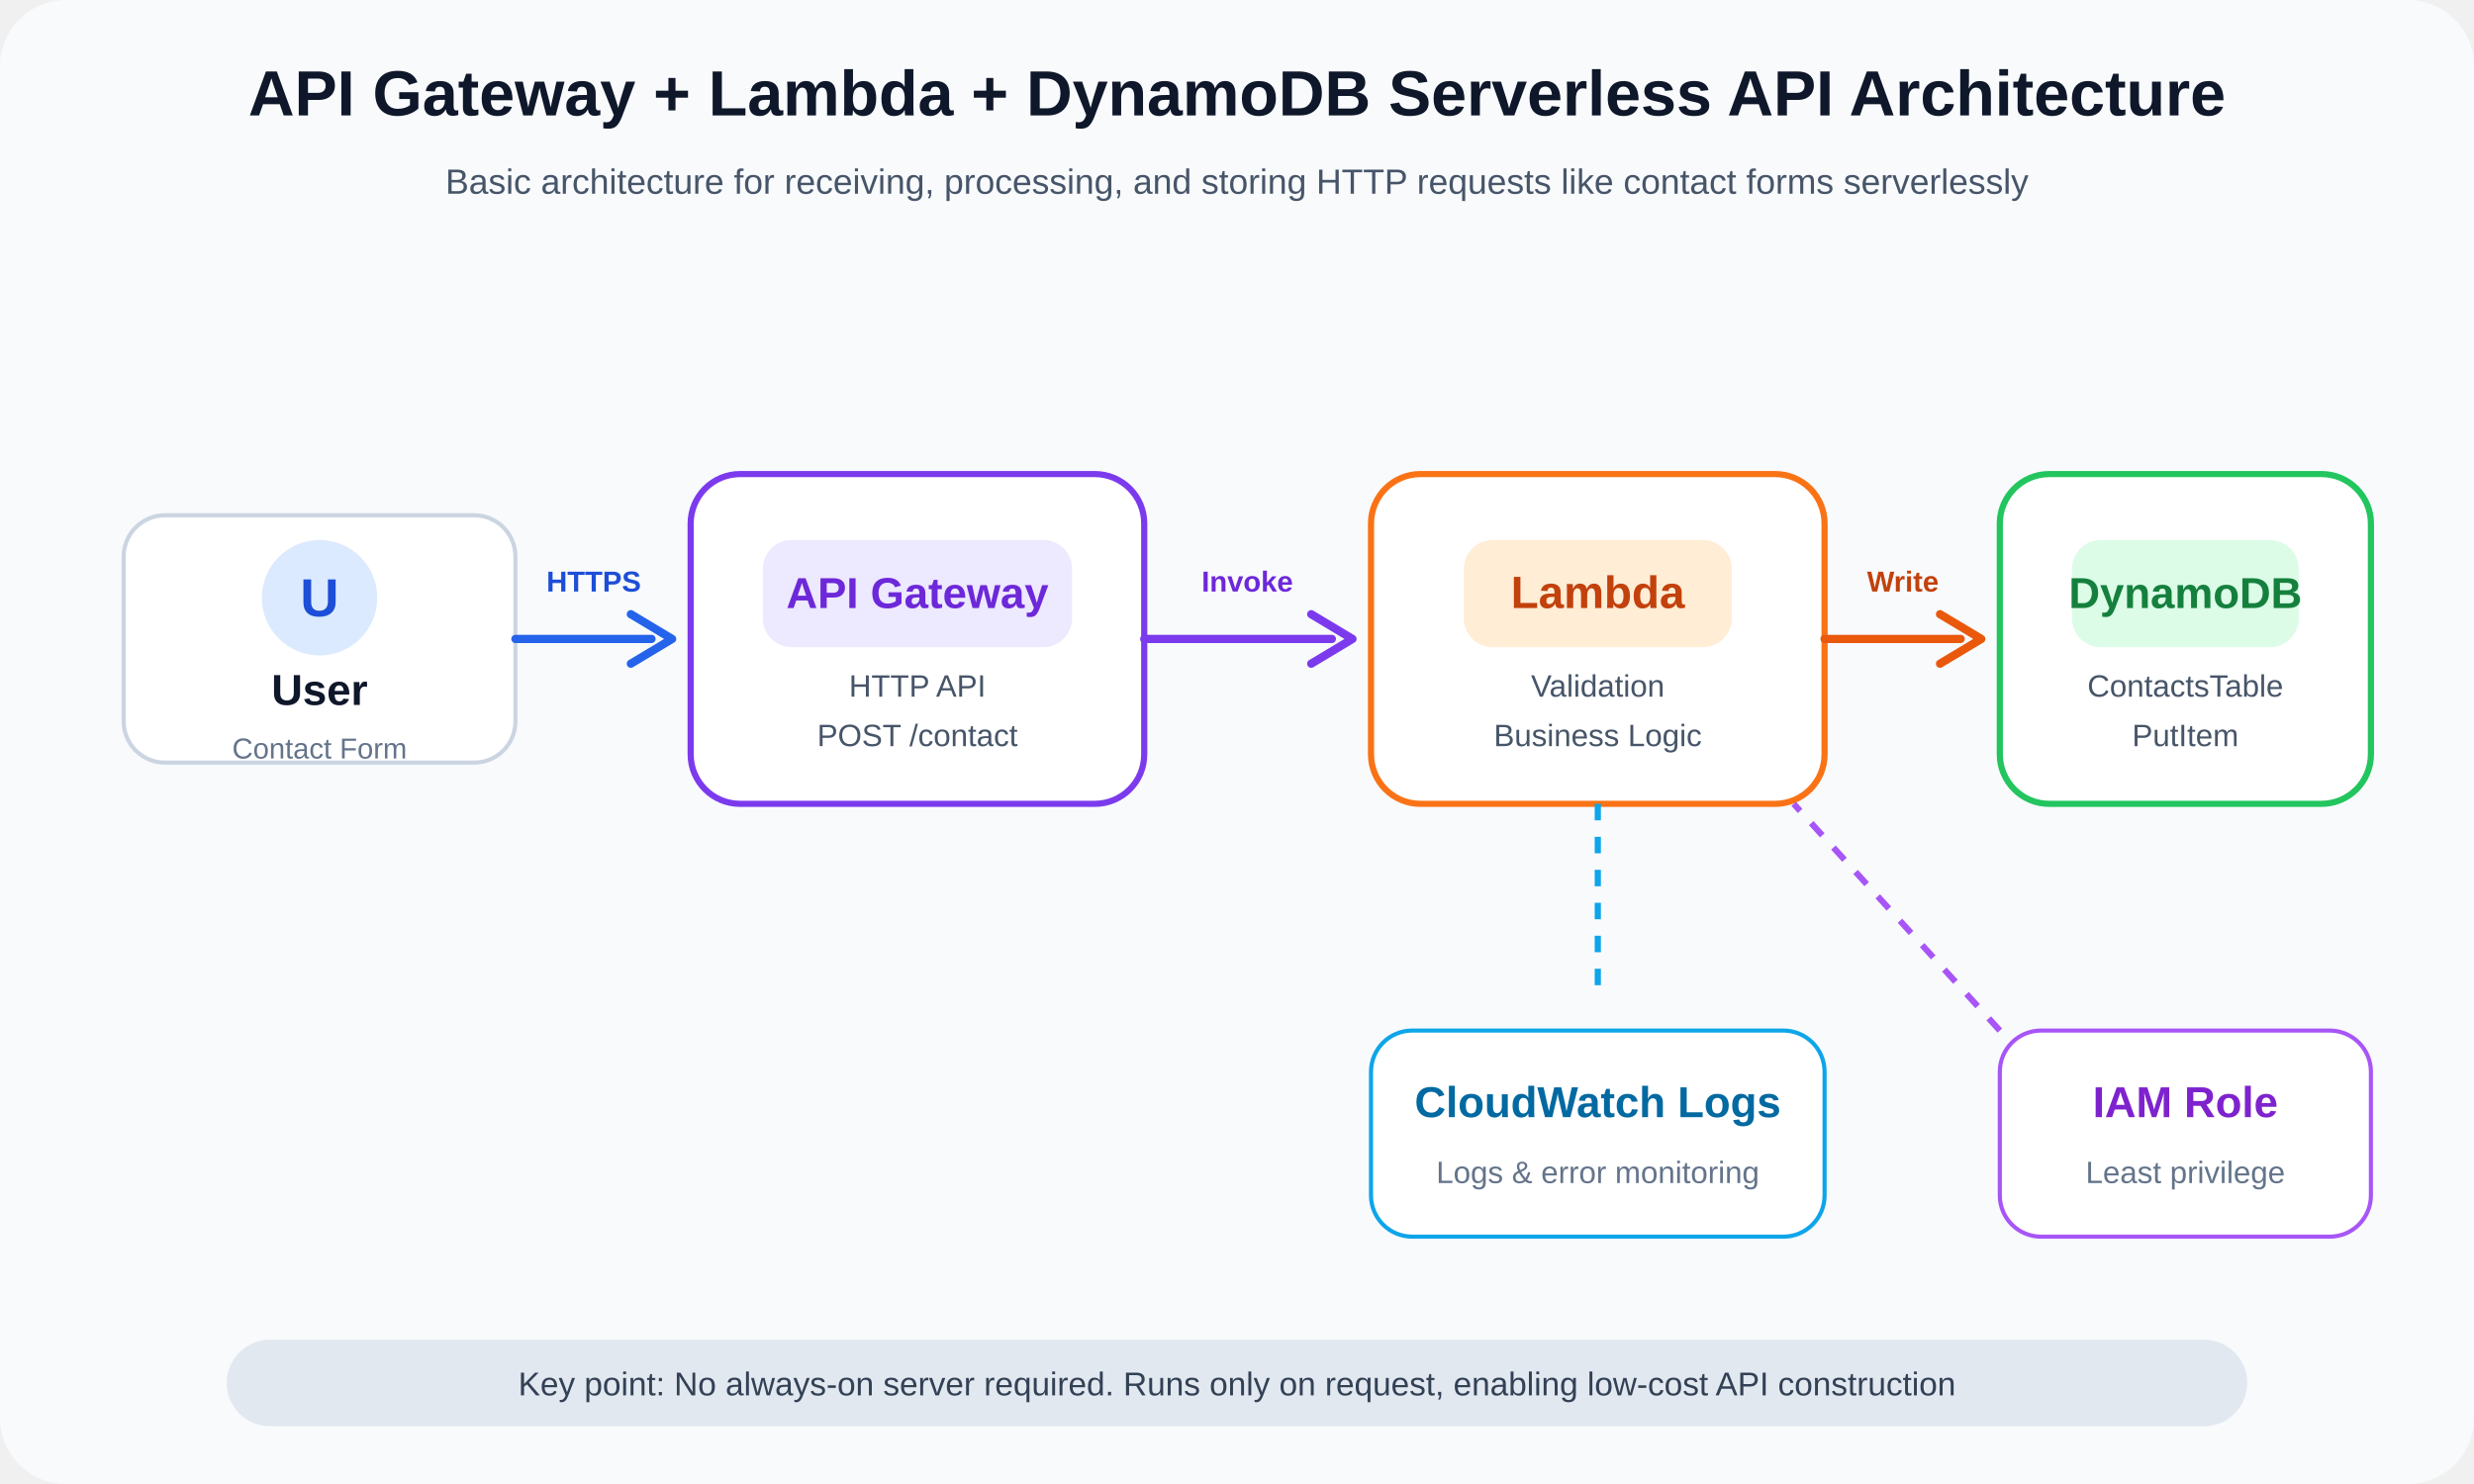
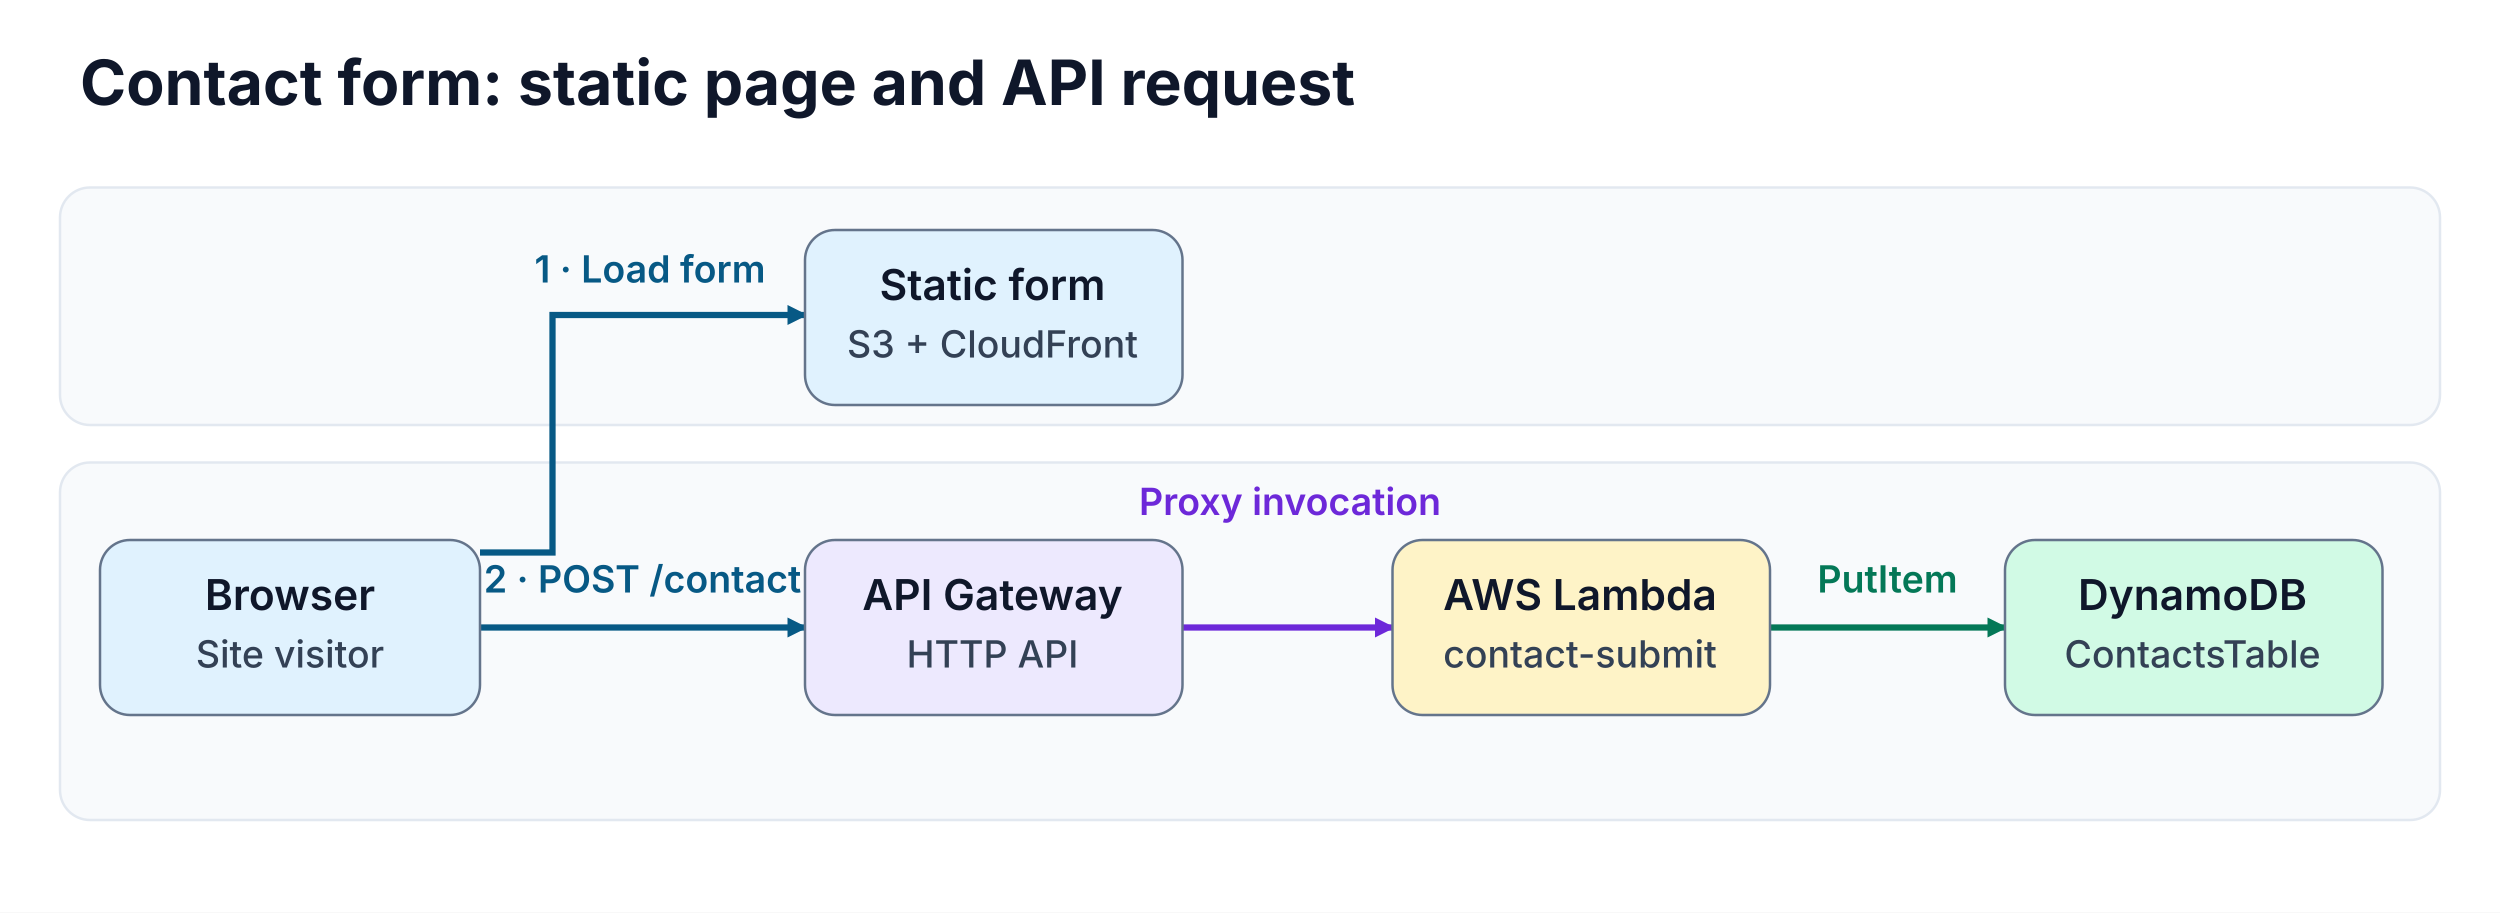
- <svg xmlns="http://www.w3.org/2000/svg" width="1200" height="720" viewBox="0 0 1200 720" fill="none">
-   <rect width="1200" height="720" rx="32" fill="#F8FAFC" />
-   <text x="600" y="56" text-anchor="middle" font-family="Arial, sans-serif" font-size="31" font-weight="700" fill="#0F172A">
-     API Gateway + Lambda + DynamoDB Serverless API Architecture
-   </text>
-   <text x="600" y="94" text-anchor="middle" font-family="Arial, sans-serif" font-size="17" fill="#475569">
-     Basic architecture for receiving, processing, and storing HTTP requests like contact forms serverlessly
-   </text>
-   <rect x="60" y="250" width="190" height="120" rx="20" fill="#FFFFFF" stroke="#CBD5E1" stroke-width="2" />
-   <circle cx="155" cy="290" r="28" fill="#DBEAFE" />
-   <text x="155" y="299" text-anchor="middle" font-family="Arial, sans-serif" font-size="26" font-weight="700" fill="#1D4ED8">U</text>
-   <text x="155" y="342" text-anchor="middle" font-family="Arial, sans-serif" font-size="21" font-weight="700" fill="#0F172A">User</text>
-   <text x="155" y="368" text-anchor="middle" font-family="Arial, sans-serif" font-size="14" fill="#64748B">Contact Form</text>
-   <rect x="335" y="230" width="220" height="160" rx="24" fill="#FFFFFF" stroke="#7C3AED" stroke-width="3" />
-   <rect x="370" y="262" width="150" height="52" rx="14" fill="#EDE9FE" />
-   <text x="445" y="295" text-anchor="middle" font-family="Arial, sans-serif" font-size="21" font-weight="700" fill="#6D28D9">API Gateway</text>
-   <text x="445" y="338" text-anchor="middle" font-family="Arial, sans-serif" font-size="15" fill="#475569">HTTP API</text>
-   <text x="445" y="362" text-anchor="middle" font-family="Arial, sans-serif" font-size="15" fill="#475569">POST /contact</text>
-   <rect x="665" y="230" width="220" height="160" rx="24" fill="#FFFFFF" stroke="#F97316" stroke-width="3" />
-   <rect x="710" y="262" width="130" height="52" rx="14" fill="#FFEDD5" />
-   <text x="775" y="295" text-anchor="middle" font-family="Arial, sans-serif" font-size="22" font-weight="700" fill="#C2410C">Lambda</text>
-   <text x="775" y="338" text-anchor="middle" font-family="Arial, sans-serif" font-size="15" fill="#475569">Validation</text>
-   <text x="775" y="362" text-anchor="middle" font-family="Arial, sans-serif" font-size="15" fill="#475569">Business Logic</text>
-   <rect x="970" y="230" width="180" height="160" rx="24" fill="#FFFFFF" stroke="#22C55E" stroke-width="3" />
-   <rect x="1005" y="262" width="110" height="52" rx="14" fill="#DCFCE7" />
-   <text x="1060" y="295" text-anchor="middle" font-family="Arial, sans-serif" font-size="21" font-weight="700" fill="#15803D">DynamoDB</text>
-   <text x="1060" y="338" text-anchor="middle" font-family="Arial, sans-serif" font-size="15" fill="#475569">ContactsTable</text>
-   <text x="1060" y="362" text-anchor="middle" font-family="Arial, sans-serif" font-size="15" fill="#475569">PutItem</text>
-   <path d="M250 310H316" stroke="#2563EB" stroke-width="4" stroke-linecap="round" />
-   <path d="M306 298L326 310L306 322" stroke="#2563EB" stroke-width="4" stroke-linecap="round" stroke-linejoin="round" />
-   <text x="288" y="287" text-anchor="middle" font-family="Arial, sans-serif" font-size="14" font-weight="700" fill="#1D4ED8">HTTPS</text>
-   <path d="M555 310H646" stroke="#7C3AED" stroke-width="4" stroke-linecap="round" />
-   <path d="M636 298L656 310L636 322" stroke="#7C3AED" stroke-width="4" stroke-linecap="round" stroke-linejoin="round" />
-   <text x="605" y="287" text-anchor="middle" font-family="Arial, sans-serif" font-size="14" font-weight="700" fill="#6D28D9">Invoke</text>
-   <path d="M885 310H951" stroke="#EA580C" stroke-width="4" stroke-linecap="round" />
-   <path d="M941 298L961 310L941 322" stroke="#EA580C" stroke-width="4" stroke-linecap="round" stroke-linejoin="round" />
-   <text x="923" y="287" text-anchor="middle" font-family="Arial, sans-serif" font-size="14" font-weight="700" fill="#C2410C">Write</text>
-   <rect x="665" y="500" width="220" height="100" rx="20" fill="#FFFFFF" stroke="#0EA5E9" stroke-width="2" />
-   <text x="775" y="542" text-anchor="middle" font-family="Arial, sans-serif" font-size="21" font-weight="700" fill="#0369A1">CloudWatch Logs</text>
-   <text x="775" y="574" text-anchor="middle" font-family="Arial, sans-serif" font-size="15" fill="#64748B">Logs &amp; error monitoring</text>
-   <rect x="970" y="500" width="180" height="100" rx="20" fill="#FFFFFF" stroke="#A855F7" stroke-width="2" />
-   <text x="1060" y="542" text-anchor="middle" font-family="Arial, sans-serif" font-size="21" font-weight="700" fill="#7E22CE">IAM Role</text>
-   <text x="1060" y="574" text-anchor="middle" font-family="Arial, sans-serif" font-size="15" fill="#64748B">Least privilege</text>
-   <path d="M775 390V482" stroke="#0EA5E9" stroke-width="3" stroke-dasharray="8 8" />
-   <path d="M970 500L870 390" stroke="#A855F7" stroke-width="3" stroke-dasharray="8 8" />
-   <rect x="110" y="650" width="980" height="42" rx="21" fill="#E2E8F0" />
-   <text x="600" y="677" text-anchor="middle" font-family="Arial, sans-serif" font-size="16" fill="#334155">
-     Key point: No always-on server required. Runs only on request, enabling low-cost API construction
-   </text>
+ <svg xmlns="http://www.w3.org/2000/svg" width="1000" height="365" viewBox="0 0 1000 365" role="img" aria-labelledby="diagram-title diagram-description" xml:lang="en">
+   <defs>
+     <marker id="arrow-viewer" markerWidth="8" markerHeight="8" refX="7" refY="4" orient="auto" markerUnits="userSpaceOnUse">
+       <path d="M0 0L8 4L0 8z" fill="#075985" />
+     </marker>
+     <marker id="arrow-origin" markerWidth="8" markerHeight="8" refX="7" refY="4" orient="auto" markerUnits="userSpaceOnUse">
+       <path d="M0 0L8 4L0 8z" fill="#047857" />
+     </marker>
+     <marker id="arrow-dns" markerWidth="8" markerHeight="8" refX="7" refY="4" orient="auto" markerUnits="userSpaceOnUse">
+       <path d="M0 0L8 4L0 8z" fill="#6d28d9" />
+     </marker>
+     <marker id="arrow-tls" markerWidth="8" markerHeight="8" refX="7" refY="4" orient="auto" markerUnits="userSpaceOnUse">
+       <path d="M0 0L8 4L0 8z" fill="#a21caf" />
+     </marker>
+     <marker id="arrow-deployment" markerWidth="8" markerHeight="8" refX="7" refY="4" orient="auto" markerUnits="userSpaceOnUse">
+       <path d="M0 0L8 4L0 8z" fill="#92400e" />
+     </marker>
+     <marker id="arrow-form-load" markerWidth="8" markerHeight="8" refX="7" refY="4" orient="auto" markerUnits="userSpaceOnUse">
+       <path d="M0 0L8 4L0 8z" fill="#075985" />
+     </marker>
+     <marker id="arrow-submit" markerWidth="8" markerHeight="8" refX="7" refY="4" orient="auto" markerUnits="userSpaceOnUse">
+       <path d="M0 0L8 4L0 8z" fill="#075985" />
+     </marker>
+     <marker id="arrow-invoke" markerWidth="8" markerHeight="8" refX="7" refY="4" orient="auto" markerUnits="userSpaceOnUse">
+       <path d="M0 0L8 4L0 8z" fill="#6d28d9" />
+     </marker>
+     <marker id="arrow-write" markerWidth="8" markerHeight="8" refX="7" refY="4" orient="auto" markerUnits="userSpaceOnUse">
+       <path d="M0 0L8 4L0 8z" fill="#047857" />
+     </marker>
+   </defs>
+   <rect width="1000" height="365" fill="#ffffff" />
+   <g font-family="system-ui, -apple-system, BlinkMacSystemFont, Segoe UI, sans-serif">
+     <text x="32" y="42" font-size="25" font-weight="700" text-anchor="start" fill="#0f172a">Contact form: static page and API request</text>
+     <rect x="24" y="75" width="952" height="95" rx="12" fill="#f8fafc" stroke="#e2e8f0" />
+     <rect x="24" y="185" width="952" height="143" rx="12" fill="#f8fafc" stroke="#e2e8f0" />
+     <path data-from="browser" data-to="frontend" data-relationship="form-load" d="M192 221H221V126H322" fill="none" stroke="#075985" stroke-width="2.5" marker-end="url(#arrow-form-load)" />
+     <text x="260" y="113" font-size="15" font-weight="600" text-anchor="middle" fill="#075985">1 · Load form</text>
+     <path data-from="browser" data-to="http-api" data-relationship="submit" d="M192 251H322" fill="none" stroke="#075985" stroke-width="2.5" marker-end="url(#arrow-submit)" />
+     <text x="257" y="237" font-size="15" font-weight="600" text-anchor="middle" fill="#075985">2 · POST /contact</text>
+     <path data-from="http-api" data-to="lambda" data-relationship="invoke" d="M473 251H557" fill="none" stroke="#6d28d9" stroke-width="2.5" marker-end="url(#arrow-invoke)" />
+     <text x="516" y="206" font-size="15" font-weight="600" text-anchor="middle" fill="#6d28d9">Proxy invocation</text>
+     <path data-from="lambda" data-to="dynamodb" data-relationship="write" d="M708 251H802" fill="none" stroke="#047857" stroke-width="2.5" marker-end="url(#arrow-write)" />
+     <text x="755" y="237" font-size="15" font-weight="600" text-anchor="middle" fill="#047857">PutItem</text>
+     <g id="browser">
+       <rect x="40" y="216" width="152" height="70" rx="12" fill="#e0f2fe" stroke="#64748b" />
+       <text x="116" y="244" font-size="17" font-weight="600" text-anchor="middle" fill="#0f172a">Browser</text>
+       <text x="116" y="267" font-size="15" font-weight="500" text-anchor="middle" fill="#334155">Site visitor</text>
+     </g>
+     <g id="frontend">
+       <rect x="322" y="92" width="151" height="70" rx="12" fill="#e0f2fe" stroke="#64748b" />
+       <text x="397" y="120" font-size="17" font-weight="600" text-anchor="middle" fill="#0f172a">Static form</text>
+       <text x="397" y="143" font-size="15" font-weight="500" text-anchor="middle" fill="#334155">S3 + CloudFront</text>
+     </g>
+     <g id="http-api">
+       <rect x="322" y="216" width="151" height="70" rx="12" fill="#ede9fe" stroke="#64748b" />
+       <text x="397" y="244" font-size="17" font-weight="600" text-anchor="middle" fill="#0f172a">API Gateway</text>
+       <text x="397" y="267" font-size="15" font-weight="500" text-anchor="middle" fill="#334155">HTTP API</text>
+     </g>
+     <g id="lambda">
+       <rect x="557" y="216" width="151" height="70" rx="12" fill="#fef3c7" stroke="#64748b" />
+       <text x="632" y="244" font-size="17" font-weight="600" text-anchor="middle" fill="#0f172a">AWS Lambda</text>
+       <text x="632" y="267" font-size="15" font-weight="500" text-anchor="middle" fill="#334155">contact-submit</text>
+     </g>
+     <g id="dynamodb">
+       <rect x="802" y="216" width="151" height="70" rx="12" fill="#d1fae5" stroke="#64748b" />
+       <text x="877" y="244" font-size="17" font-weight="600" text-anchor="middle" fill="#0f172a">DynamoDB</text>
+       <text x="877" y="267" font-size="15" font-weight="500" text-anchor="middle" fill="#334155">ContactsTable</text>
+     </g>
+   </g>
</svg>
